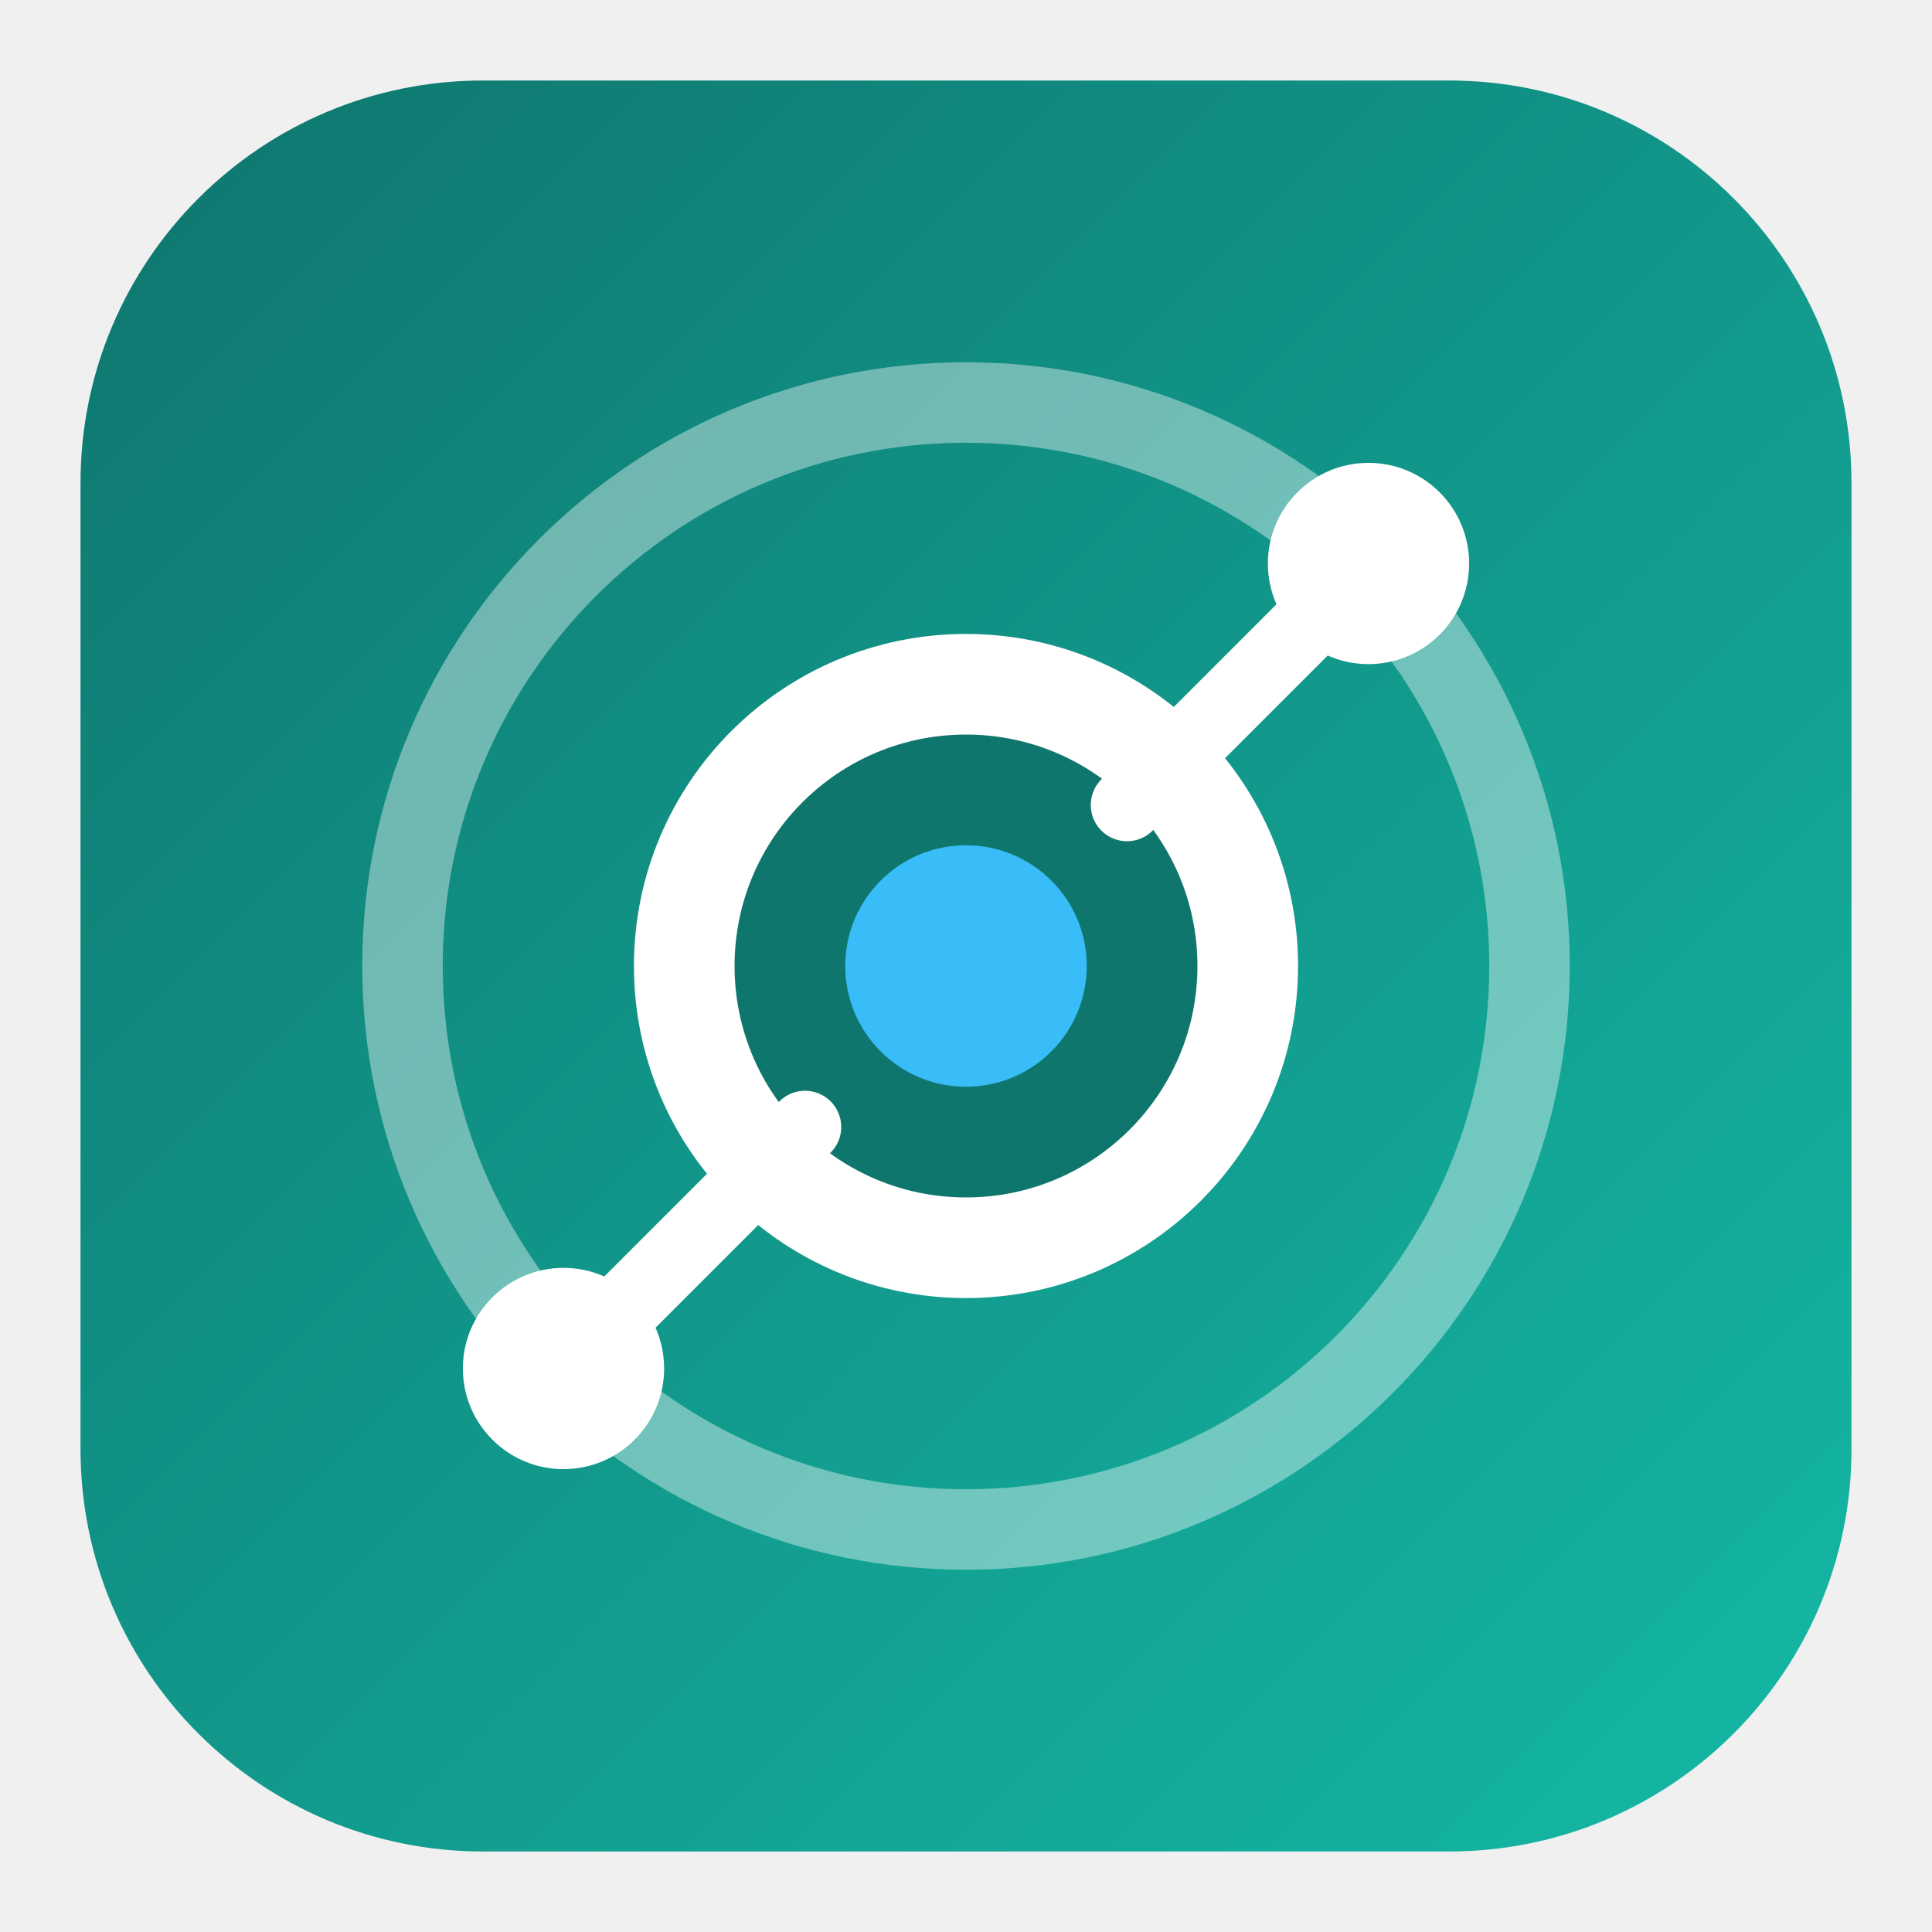
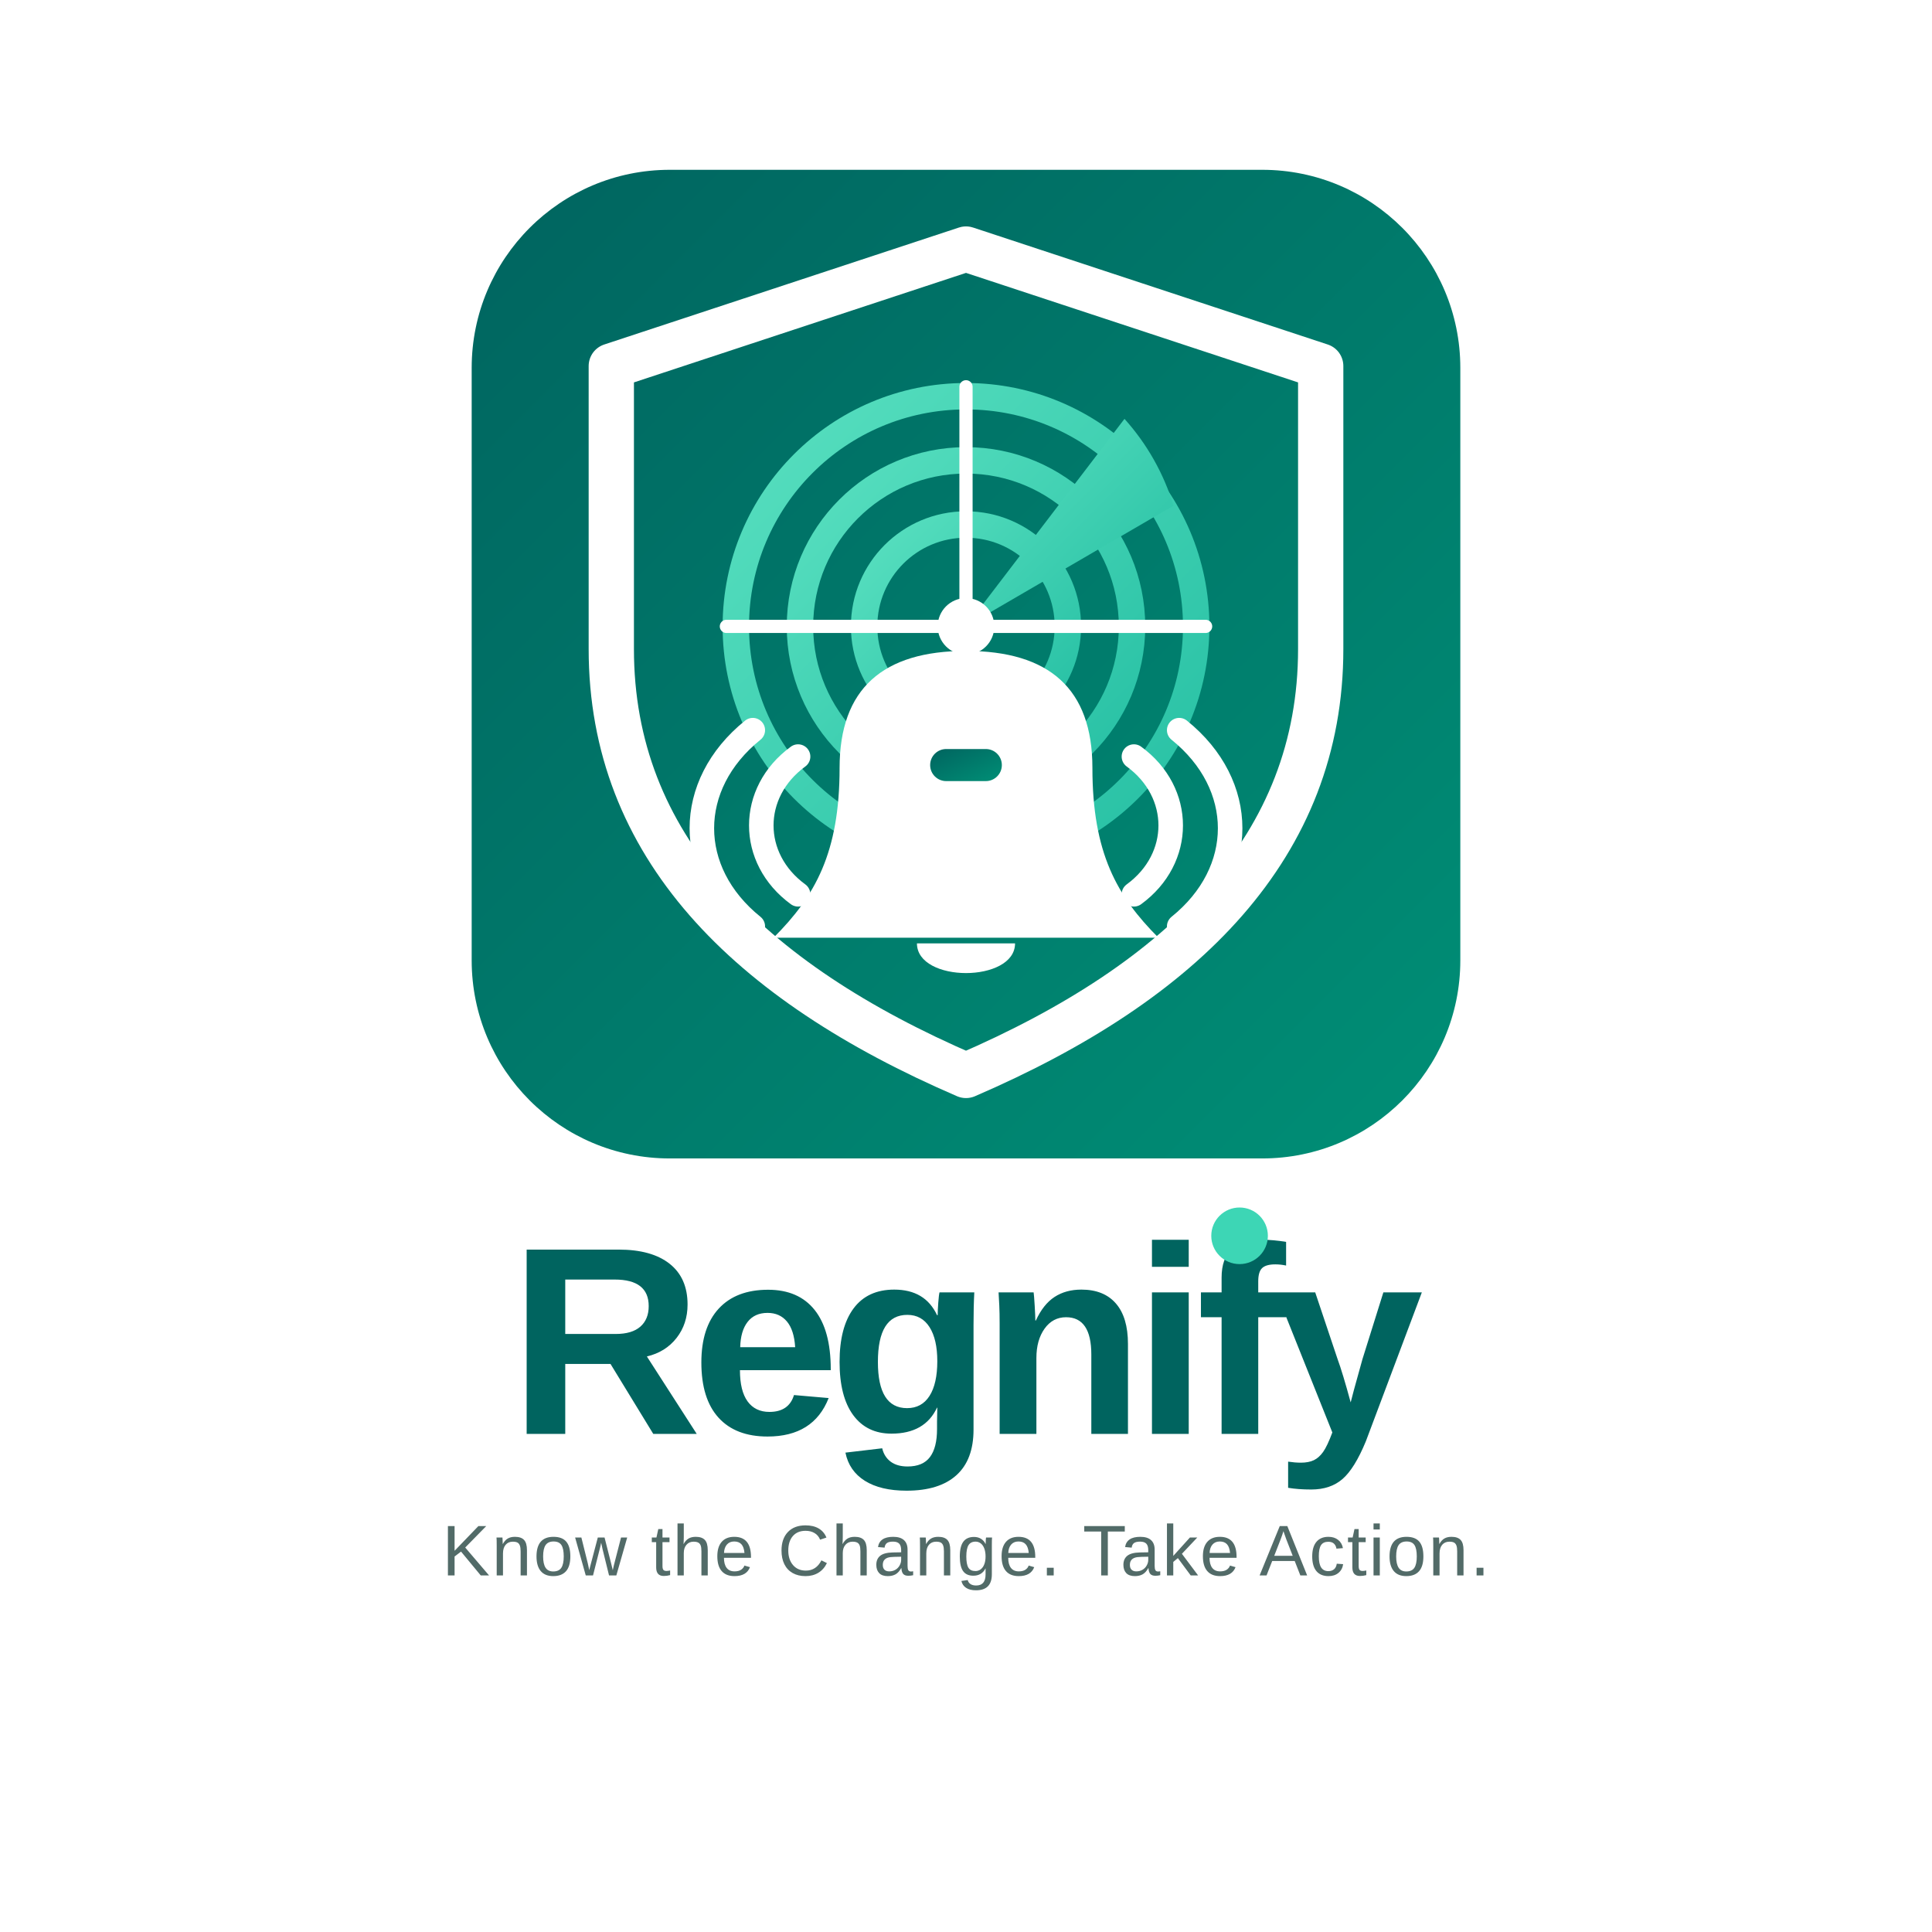
- <svg xmlns="http://www.w3.org/2000/svg" viewBox="0 0 48 48" width="48" height="48" fill="none">
+ <svg xmlns="http://www.w3.org/2000/svg" viewBox="0 0 1024 1024" width="1024" height="1024">
  <defs>
-     <linearGradient id="g" x1="0%" y1="0%" x2="100%" y2="100%">
-       <stop offset="0%" stop-color="#0F766E" />
-       <stop offset="100%" stop-color="#14B8A6" />
+     <linearGradient id="teal" x1="0" y1="0" x2="1" y2="1">
+       <stop offset="0" stop-color="#00645F" />
+       <stop offset="1" stop-color="#008F76" />
+     </linearGradient>
+     <linearGradient id="mint" x1="0" y1="0" x2="1" y2="1">
+       <stop offset="0" stop-color="#59E0C0" />
+       <stop offset="1" stop-color="#25BFA3" />
    </linearGradient>
  </defs>
-   <rect x="2" y="2" width="44" height="44" rx="10" fill="url(#g)" />
-   <circle cx="24" cy="24" r="14" stroke="#FFFFFF" stroke-width="2" stroke-opacity="0.4" fill="none" />
-   <circle cx="24" cy="24" r="7" stroke="#FFFFFF" stroke-width="2.5" fill="#0F766E" />
-   <circle cx="24" cy="24" r="3" fill="#38BDF8" />
-   <circle cx="34" cy="14" r="2.5" fill="#FFFFFF" />
-   <path d="M28 20L34 14" stroke="#FFFFFF" stroke-width="1.8" stroke-linecap="round" />
-   <circle cx="14" cy="34" r="2.5" fill="#FFFFFF" />
-   <path d="M20 28L14 34" stroke="#FFFFFF" stroke-width="1.8" stroke-linecap="round" />
+   <rect width="1024" height="1024" fill="#fff" />
+   <rect x="250" y="90" width="524" height="524" rx="105" fill="url(#teal)" />
+   <path d="M512 132L700 194V344C700 448 628 520 512 570C396 520 324 448 324 344V194Z" fill="none" stroke="#fff" stroke-width="24" stroke-linejoin="round" />
+   <g fill="none" stroke="url(#mint)" stroke-width="14">
+     <circle cx="512" cy="332" r="122" />
+     <circle cx="512" cy="332" r="88" />
+     <circle cx="512" cy="332" r="54" />
+   </g>
+   <g stroke="#fff" stroke-width="7" stroke-linecap="round">
+     <path d="M512 205V332" />
+     <path d="M385 332H512" />
+     <path d="M512 332H639" />
+   </g>
+   <path d="M512 332L596 222A122 122 0 0 1 622 268Z" fill="url(#mint)" />
+   <circle cx="512" cy="332" r="15" fill="#fff" />
+   <path d="M445 407C445 365 468 345 512 345C556 345 579 365 579 407C579 452 592 475 614 497H410C432 475 445 452 445 407Z" fill="#fff" />
+   <rect x="493" y="397" width="38" height="17" rx="8.5" fill="url(#teal)" />
+   <path d="M486 500H538C538 521 486 521 486 500Z" fill="#fff" />
+   <g fill="none" stroke="#fff" stroke-width="13" stroke-linecap="round">
+     <path d="M423 401C397 420 397 455 423 474" />
+     <path d="M601 401C627 420 627 455 601 474" />
+     <path d="M399 387C363 416 363 462 399 491" />
+     <path d="M625 387C661 416 661 462 625 491" />
+   </g>
+   <text x="512" y="760" text-anchor="middle" font-family="Arial,Helvetica,sans-serif" font-size="142" font-weight="700" letter-spacing="-6" fill="#00645F">Regnify</text>
+   <circle cx="657" cy="655" r="15" fill="#3DD6B5" />
+   <text x="512" y="835" text-anchor="middle" font-family="Arial,Helvetica,sans-serif" font-size="38" font-weight="500" letter-spacing="1" fill="#526B68">Know the Change. Take Action.</text>
</svg>
